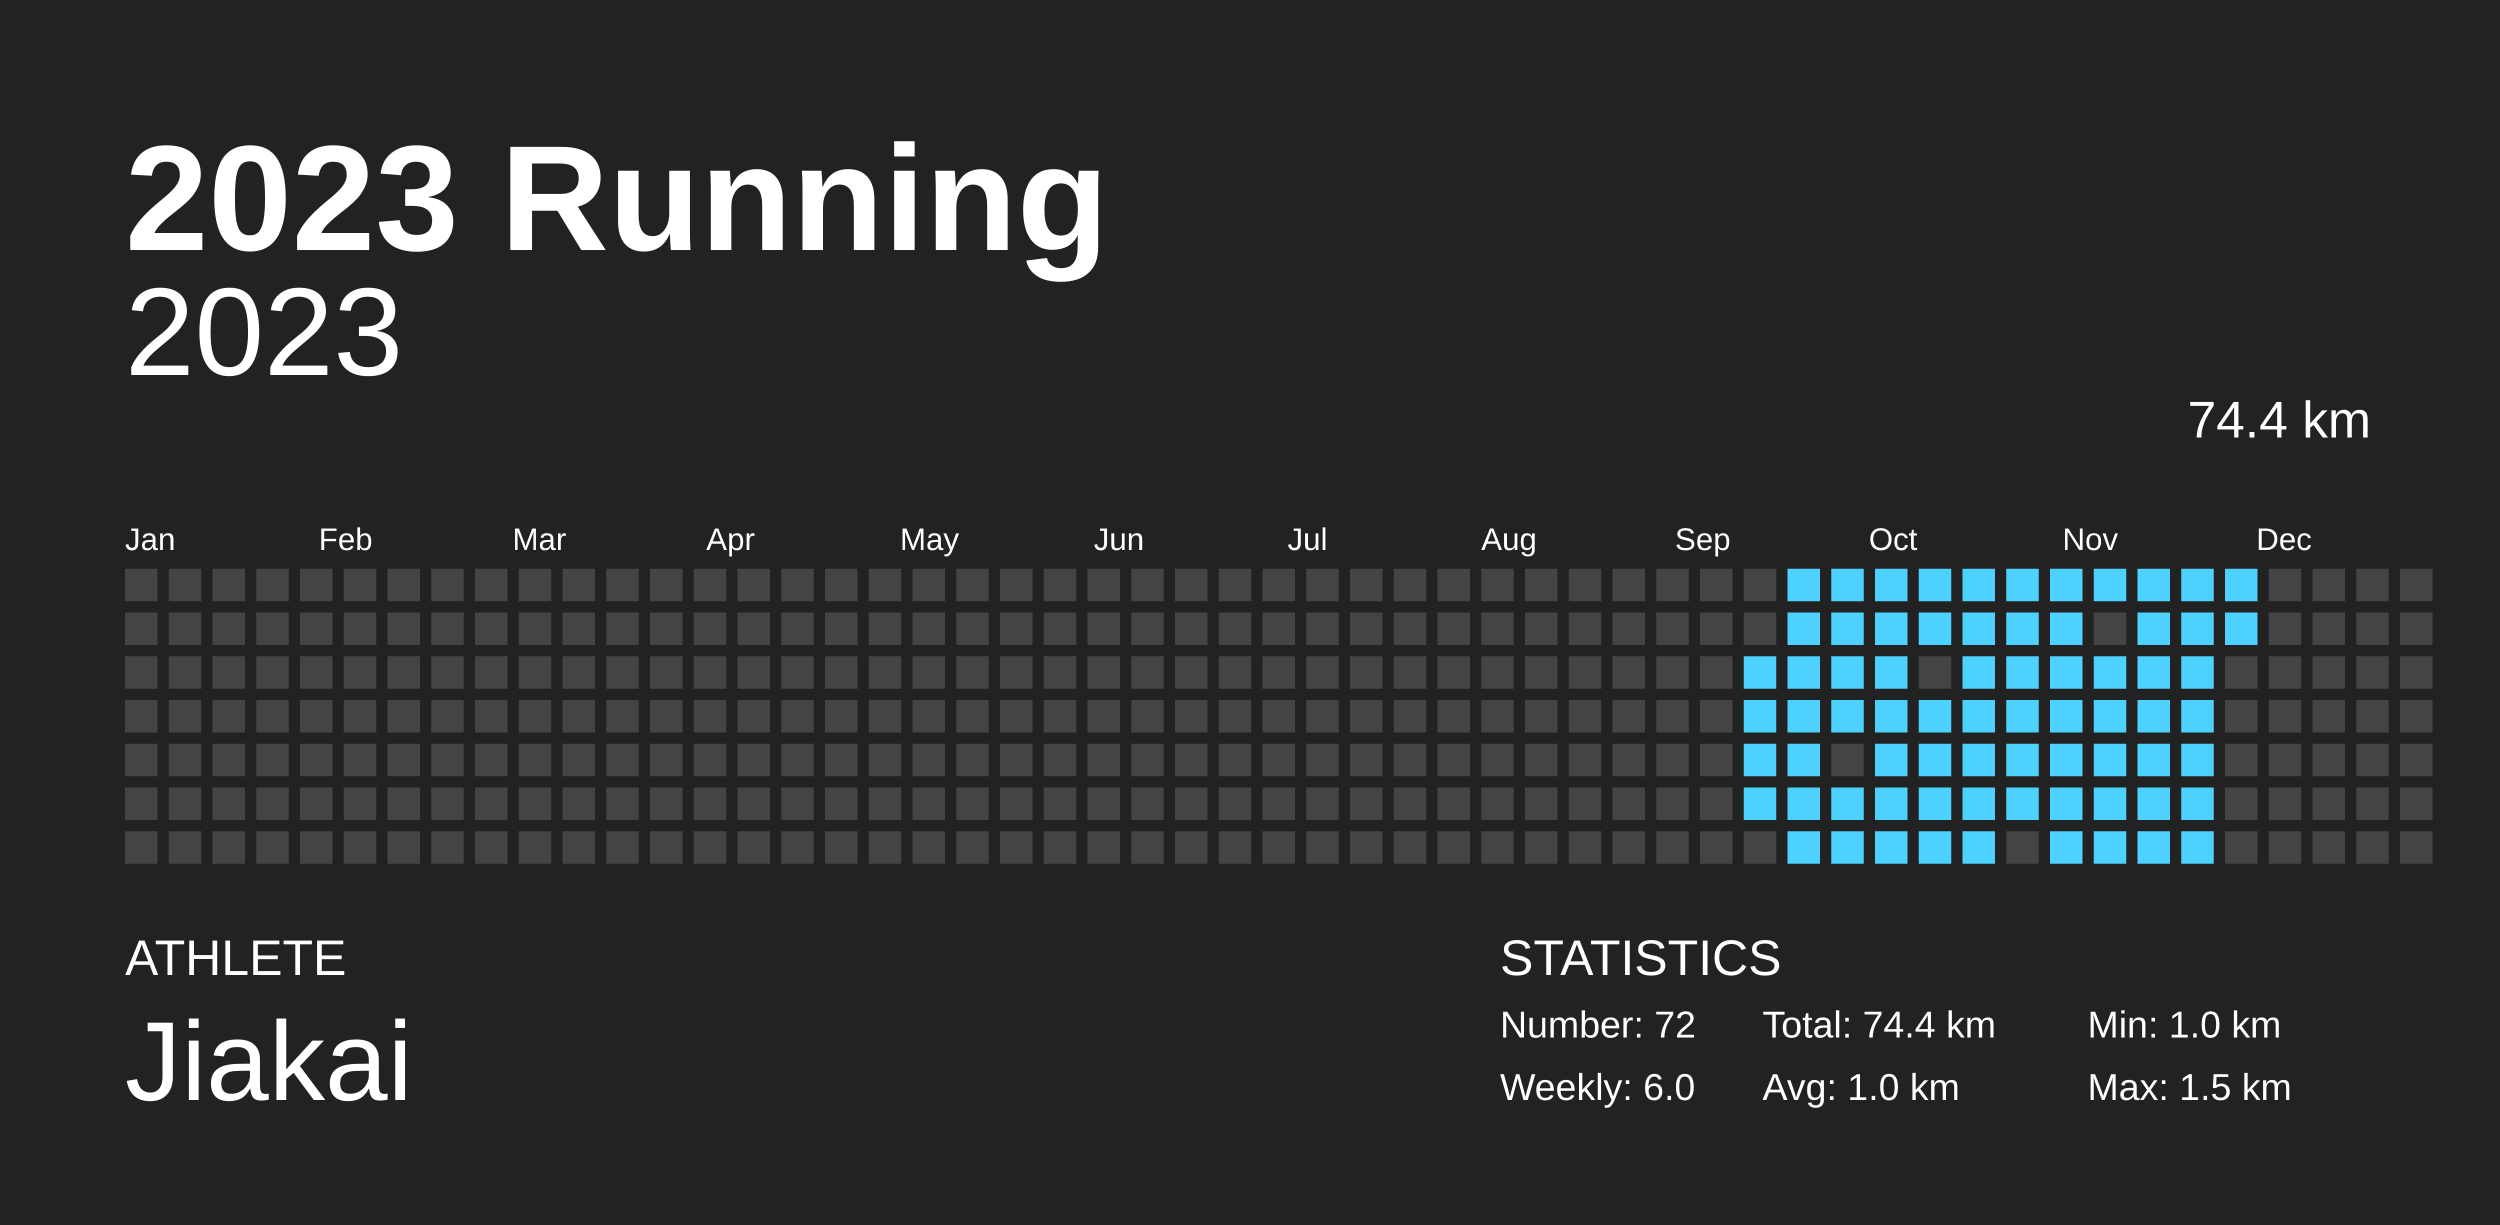
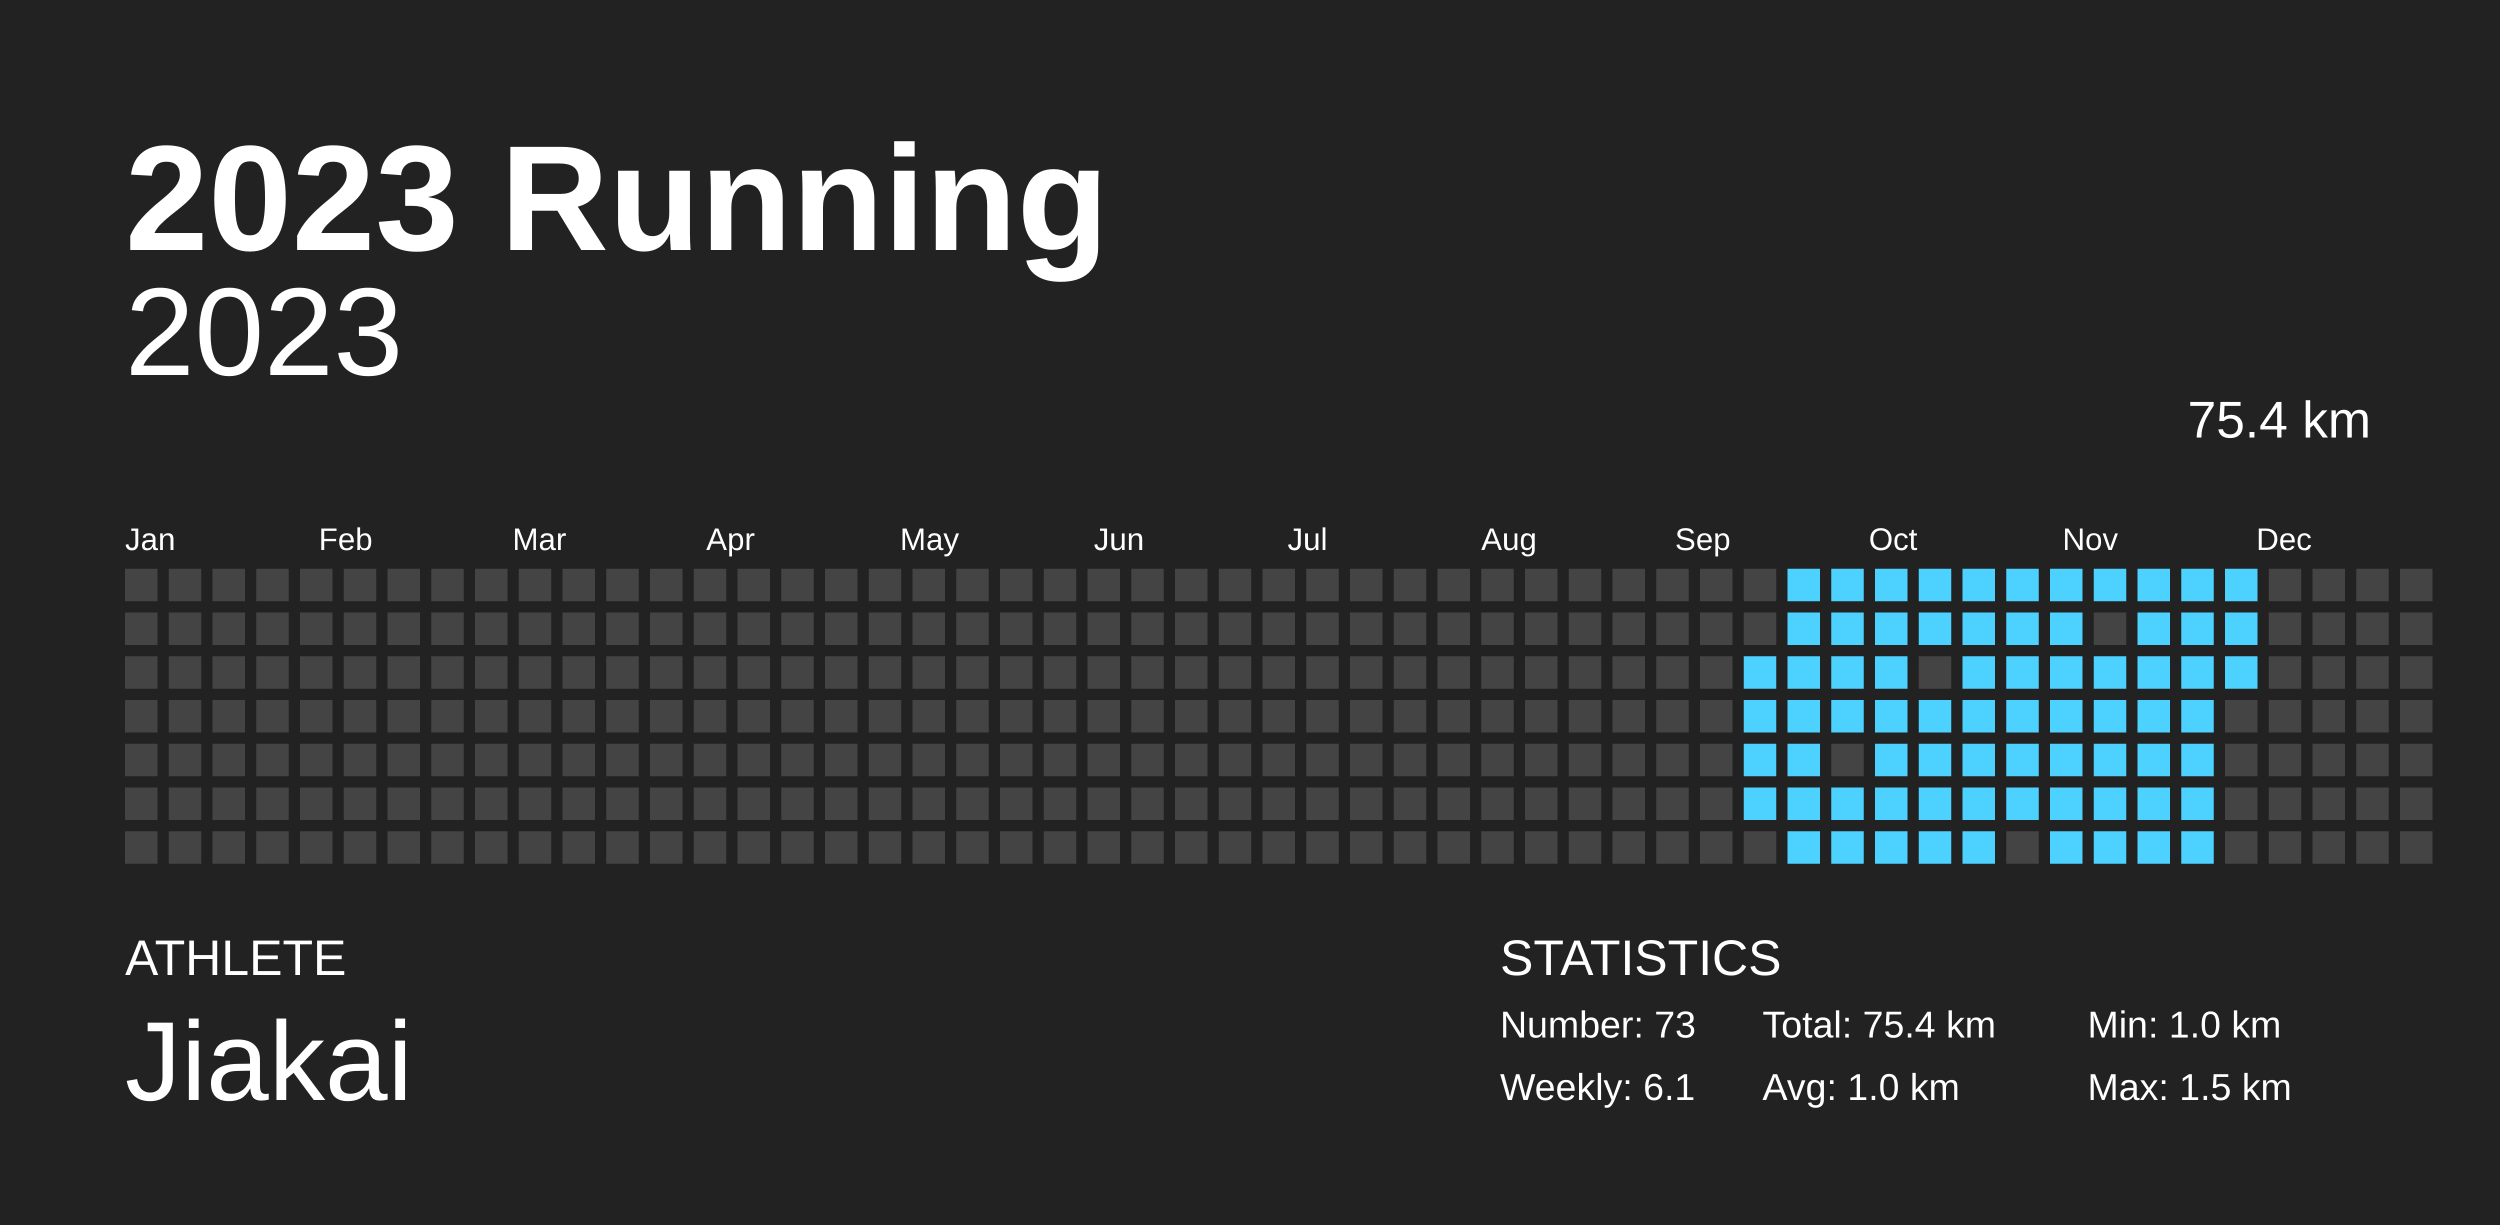
<svg xmlns="http://www.w3.org/2000/svg" baseProfile="full" height="98mm" version="1.1" viewBox="0,0,200,98" width="200mm">
  <defs />
  <rect fill="#222222" height="98" width="200" x="0" y="0" />
  <text fill="#FFFFFF" style="font-size:12px; font-family:Arial; font-weight:bold;" x="10" y="20">2023 Running</text>
  <text fill="#FFFFFF" style="font-size:4px; font-family:Arial" x="10" y="78">ATHLETE</text>
  <text fill="#FFFFFF" style="font-size:9px; font-family:Arial" x="10" y="88">Jiakai</text>
  <text fill="#FFFFFF" style="font-size:4px; font-family:Arial" x="120" y="78">STATISTICS</text>
-   <text fill="#FFFFFF" style="font-size:3px; font-family:Arial" x="120" y="83">Number: 72</text>
-   <text fill="#FFFFFF" style="font-size:3px; font-family:Arial" x="120" y="88">Weekly: 6.0</text>
-   <text fill="#FFFFFF" style="font-size:3px; font-family:Arial" x="141" y="83">Total: 74.4 km</text>
+   <text fill="#FFFFFF" style="font-size:3px; font-family:Arial" x="120" y="83">Number: 73</text>
+   <text fill="#FFFFFF" style="font-size:3px; font-family:Arial" x="120" y="88">Weekly: 6.1</text>
+   <text fill="#FFFFFF" style="font-size:3px; font-family:Arial" x="141" y="83">Total: 75.4 km</text>
  <text fill="#FFFFFF" style="font-size:3px; font-family:Arial" x="141" y="88">Avg: 1.0 km</text>
  <text fill="#FFFFFF" style="font-size:3px; font-family:Arial" x="167" y="83">Min: 1.0 km</text>
  <text fill="#FFFFFF" style="font-size:3px; font-family:Arial" x="167" y="88">Max: 1.5 km</text>
  <text alignment-baseline="hanging" fill="#FFFFFF" style="font-size:10.0px; font-family:Arial;" x="10" y="30">2023</text>
-   <text alignment-baseline="hanging" fill="#FFFFFF" style="font-size:4.125px; font-family:Arial;" x="175" y="35">74.4 km</text>
+   <text alignment-baseline="hanging" fill="#FFFFFF" style="font-size:4.125px; font-family:Arial;" x="175" y="35">75.4 km</text>
  <text fill="#FFFFFF" style="font-size:2.5px; font-family:Arial" x="10.0" y="44">Jan</text>
  <text fill="#FFFFFF" style="font-size:2.5px; font-family:Arial" x="25.5" y="44">Feb</text>
  <text fill="#FFFFFF" style="font-size:2.5px; font-family:Arial" x="41.0" y="44">Mar</text>
  <text fill="#FFFFFF" style="font-size:2.5px; font-family:Arial" x="56.5" y="44">Apr</text>
  <text fill="#FFFFFF" style="font-size:2.5px; font-family:Arial" x="72.0" y="44">May</text>
  <text fill="#FFFFFF" style="font-size:2.5px; font-family:Arial" x="87.5" y="44">Jun</text>
  <text fill="#FFFFFF" style="font-size:2.5px; font-family:Arial" x="103.0" y="44">Jul</text>
  <text fill="#FFFFFF" style="font-size:2.5px; font-family:Arial" x="118.5" y="44">Aug</text>
  <text fill="#FFFFFF" style="font-size:2.5px; font-family:Arial" x="134.0" y="44">Sep</text>
  <text fill="#FFFFFF" style="font-size:2.5px; font-family:Arial" x="149.5" y="44">Oct</text>
  <text fill="#FFFFFF" style="font-size:2.5px; font-family:Arial" x="165.0" y="44">Nov</text>
  <text fill="#FFFFFF" style="font-size:2.5px; font-family:Arial" x="180.5" y="44">Dec</text>
  <rect fill="#444444" height="2.6" width="2.6" x="10.0" y="45.5" />
  <rect fill="#444444" height="2.6" width="2.6" x="10.0" y="49.0" />
  <rect fill="#444444" height="2.6" width="2.6" x="10.0" y="52.5" />
  <rect fill="#444444" height="2.6" width="2.6" x="10.0" y="56.0" />
  <rect fill="#444444" height="2.6" width="2.6" x="10.0" y="59.5" />
  <rect fill="#444444" height="2.6" width="2.6" x="10.0" y="63.0" />
  <rect fill="#444444" height="2.6" width="2.6" x="10.0" y="66.5" />
  <rect fill="#444444" height="2.6" width="2.6" x="13.5" y="45.5" />
  <rect fill="#444444" height="2.6" width="2.6" x="13.5" y="49.0" />
  <rect fill="#444444" height="2.6" width="2.6" x="13.5" y="52.5" />
  <rect fill="#444444" height="2.6" width="2.6" x="13.5" y="56.0" />
  <rect fill="#444444" height="2.6" width="2.6" x="13.5" y="59.5" />
  <rect fill="#444444" height="2.6" width="2.6" x="13.5" y="63.0" />
  <rect fill="#444444" height="2.6" width="2.6" x="13.5" y="66.5" />
  <rect fill="#444444" height="2.6" width="2.6" x="17.0" y="45.5" />
  <rect fill="#444444" height="2.6" width="2.6" x="17.0" y="49.0" />
  <rect fill="#444444" height="2.6" width="2.6" x="17.0" y="52.5" />
  <rect fill="#444444" height="2.6" width="2.6" x="17.0" y="56.0" />
  <rect fill="#444444" height="2.6" width="2.6" x="17.0" y="59.5" />
  <rect fill="#444444" height="2.6" width="2.6" x="17.0" y="63.0" />
  <rect fill="#444444" height="2.6" width="2.6" x="17.0" y="66.5" />
  <rect fill="#444444" height="2.6" width="2.6" x="20.5" y="45.5" />
  <rect fill="#444444" height="2.6" width="2.6" x="20.5" y="49.0" />
  <rect fill="#444444" height="2.6" width="2.6" x="20.5" y="52.5" />
  <rect fill="#444444" height="2.6" width="2.6" x="20.5" y="56.0" />
  <rect fill="#444444" height="2.6" width="2.6" x="20.5" y="59.5" />
  <rect fill="#444444" height="2.6" width="2.6" x="20.5" y="63.0" />
  <rect fill="#444444" height="2.6" width="2.6" x="20.5" y="66.5" />
  <rect fill="#444444" height="2.6" width="2.6" x="24.0" y="45.5" />
  <rect fill="#444444" height="2.6" width="2.6" x="24.0" y="49.0" />
  <rect fill="#444444" height="2.6" width="2.6" x="24.0" y="52.5" />
  <rect fill="#444444" height="2.6" width="2.6" x="24.0" y="56.0" />
  <rect fill="#444444" height="2.6" width="2.6" x="24.0" y="59.5" />
  <rect fill="#444444" height="2.6" width="2.6" x="24.0" y="63.0" />
  <rect fill="#444444" height="2.6" width="2.6" x="24.0" y="66.5" />
  <rect fill="#444444" height="2.6" width="2.6" x="27.5" y="45.5" />
  <rect fill="#444444" height="2.6" width="2.6" x="27.5" y="49.0" />
  <rect fill="#444444" height="2.6" width="2.6" x="27.5" y="52.5" />
  <rect fill="#444444" height="2.6" width="2.6" x="27.5" y="56.0" />
  <rect fill="#444444" height="2.6" width="2.6" x="27.5" y="59.5" />
  <rect fill="#444444" height="2.6" width="2.6" x="27.5" y="63.0" />
  <rect fill="#444444" height="2.6" width="2.6" x="27.5" y="66.5" />
  <rect fill="#444444" height="2.6" width="2.6" x="31.0" y="45.5" />
  <rect fill="#444444" height="2.6" width="2.6" x="31.0" y="49.0" />
  <rect fill="#444444" height="2.6" width="2.6" x="31.0" y="52.5" />
  <rect fill="#444444" height="2.6" width="2.6" x="31.0" y="56.0" />
  <rect fill="#444444" height="2.6" width="2.6" x="31.0" y="59.5" />
  <rect fill="#444444" height="2.6" width="2.6" x="31.0" y="63.0" />
  <rect fill="#444444" height="2.6" width="2.6" x="31.0" y="66.5" />
  <rect fill="#444444" height="2.6" width="2.6" x="34.5" y="45.5" />
  <rect fill="#444444" height="2.6" width="2.6" x="34.5" y="49.0" />
  <rect fill="#444444" height="2.6" width="2.6" x="34.5" y="52.5" />
  <rect fill="#444444" height="2.6" width="2.6" x="34.5" y="56.0" />
  <rect fill="#444444" height="2.6" width="2.6" x="34.5" y="59.5" />
  <rect fill="#444444" height="2.6" width="2.6" x="34.5" y="63.0" />
  <rect fill="#444444" height="2.6" width="2.6" x="34.5" y="66.5" />
  <rect fill="#444444" height="2.6" width="2.6" x="38.0" y="45.5" />
  <rect fill="#444444" height="2.6" width="2.6" x="38.0" y="49.0" />
  <rect fill="#444444" height="2.6" width="2.6" x="38.0" y="52.5" />
  <rect fill="#444444" height="2.6" width="2.6" x="38.0" y="56.0" />
  <rect fill="#444444" height="2.6" width="2.6" x="38.0" y="59.5" />
  <rect fill="#444444" height="2.6" width="2.6" x="38.0" y="63.0" />
  <rect fill="#444444" height="2.6" width="2.6" x="38.0" y="66.5" />
  <rect fill="#444444" height="2.6" width="2.6" x="41.5" y="45.5" />
  <rect fill="#444444" height="2.6" width="2.6" x="41.5" y="49.0" />
  <rect fill="#444444" height="2.6" width="2.6" x="41.5" y="52.5" />
  <rect fill="#444444" height="2.6" width="2.6" x="41.5" y="56.0" />
  <rect fill="#444444" height="2.6" width="2.6" x="41.5" y="59.5" />
  <rect fill="#444444" height="2.6" width="2.6" x="41.5" y="63.0" />
  <rect fill="#444444" height="2.6" width="2.6" x="41.5" y="66.5" />
  <rect fill="#444444" height="2.6" width="2.6" x="45.0" y="45.5" />
  <rect fill="#444444" height="2.6" width="2.6" x="45.0" y="49.0" />
  <rect fill="#444444" height="2.6" width="2.6" x="45.0" y="52.5" />
  <rect fill="#444444" height="2.6" width="2.6" x="45.0" y="56.0" />
  <rect fill="#444444" height="2.6" width="2.6" x="45.0" y="59.5" />
  <rect fill="#444444" height="2.6" width="2.6" x="45.0" y="63.0" />
  <rect fill="#444444" height="2.6" width="2.6" x="45.0" y="66.5" />
  <rect fill="#444444" height="2.6" width="2.6" x="48.5" y="45.5" />
  <rect fill="#444444" height="2.6" width="2.6" x="48.5" y="49.0" />
  <rect fill="#444444" height="2.6" width="2.6" x="48.5" y="52.5" />
  <rect fill="#444444" height="2.6" width="2.6" x="48.5" y="56.0" />
  <rect fill="#444444" height="2.6" width="2.6" x="48.5" y="59.5" />
  <rect fill="#444444" height="2.6" width="2.6" x="48.5" y="63.0" />
  <rect fill="#444444" height="2.6" width="2.6" x="48.5" y="66.5" />
  <rect fill="#444444" height="2.6" width="2.6" x="52.0" y="45.5" />
  <rect fill="#444444" height="2.6" width="2.6" x="52.0" y="49.0" />
  <rect fill="#444444" height="2.6" width="2.6" x="52.0" y="52.5" />
  <rect fill="#444444" height="2.6" width="2.6" x="52.0" y="56.0" />
  <rect fill="#444444" height="2.6" width="2.6" x="52.0" y="59.5" />
  <rect fill="#444444" height="2.6" width="2.6" x="52.0" y="63.0" />
  <rect fill="#444444" height="2.6" width="2.6" x="52.0" y="66.5" />
  <rect fill="#444444" height="2.6" width="2.6" x="55.5" y="45.5" />
  <rect fill="#444444" height="2.6" width="2.6" x="55.5" y="49.0" />
  <rect fill="#444444" height="2.6" width="2.6" x="55.5" y="52.5" />
  <rect fill="#444444" height="2.6" width="2.6" x="55.5" y="56.0" />
  <rect fill="#444444" height="2.6" width="2.6" x="55.5" y="59.5" />
  <rect fill="#444444" height="2.6" width="2.6" x="55.5" y="63.0" />
  <rect fill="#444444" height="2.6" width="2.6" x="55.5" y="66.5" />
  <rect fill="#444444" height="2.6" width="2.6" x="59.0" y="45.5" />
  <rect fill="#444444" height="2.6" width="2.6" x="59.0" y="49.0" />
  <rect fill="#444444" height="2.6" width="2.6" x="59.0" y="52.5" />
  <rect fill="#444444" height="2.6" width="2.6" x="59.0" y="56.0" />
  <rect fill="#444444" height="2.6" width="2.6" x="59.0" y="59.5" />
  <rect fill="#444444" height="2.6" width="2.6" x="59.0" y="63.0" />
  <rect fill="#444444" height="2.6" width="2.6" x="59.0" y="66.5" />
  <rect fill="#444444" height="2.6" width="2.6" x="62.5" y="45.5" />
  <rect fill="#444444" height="2.6" width="2.6" x="62.5" y="49.0" />
  <rect fill="#444444" height="2.6" width="2.6" x="62.5" y="52.5" />
  <rect fill="#444444" height="2.6" width="2.6" x="62.5" y="56.0" />
  <rect fill="#444444" height="2.6" width="2.6" x="62.5" y="59.5" />
  <rect fill="#444444" height="2.6" width="2.6" x="62.5" y="63.0" />
  <rect fill="#444444" height="2.6" width="2.6" x="62.5" y="66.5" />
  <rect fill="#444444" height="2.6" width="2.6" x="66.0" y="45.5" />
  <rect fill="#444444" height="2.6" width="2.6" x="66.0" y="49.0" />
  <rect fill="#444444" height="2.6" width="2.6" x="66.0" y="52.5" />
  <rect fill="#444444" height="2.6" width="2.6" x="66.0" y="56.0" />
  <rect fill="#444444" height="2.6" width="2.6" x="66.0" y="59.5" />
  <rect fill="#444444" height="2.6" width="2.6" x="66.0" y="63.0" />
  <rect fill="#444444" height="2.6" width="2.6" x="66.0" y="66.5" />
  <rect fill="#444444" height="2.6" width="2.6" x="69.5" y="45.5" />
  <rect fill="#444444" height="2.6" width="2.6" x="69.5" y="49.0" />
  <rect fill="#444444" height="2.6" width="2.6" x="69.5" y="52.5" />
  <rect fill="#444444" height="2.6" width="2.6" x="69.5" y="56.0" />
  <rect fill="#444444" height="2.6" width="2.6" x="69.5" y="59.5" />
  <rect fill="#444444" height="2.6" width="2.6" x="69.5" y="63.0" />
  <rect fill="#444444" height="2.6" width="2.6" x="69.5" y="66.5" />
  <rect fill="#444444" height="2.6" width="2.6" x="73.0" y="45.5" />
  <rect fill="#444444" height="2.6" width="2.6" x="73.0" y="49.0" />
  <rect fill="#444444" height="2.6" width="2.6" x="73.0" y="52.5" />
  <rect fill="#444444" height="2.6" width="2.6" x="73.0" y="56.0" />
  <rect fill="#444444" height="2.6" width="2.6" x="73.0" y="59.5" />
  <rect fill="#444444" height="2.6" width="2.6" x="73.0" y="63.0" />
  <rect fill="#444444" height="2.6" width="2.6" x="73.0" y="66.5" />
  <rect fill="#444444" height="2.6" width="2.6" x="76.5" y="45.5" />
  <rect fill="#444444" height="2.6" width="2.6" x="76.5" y="49.0" />
  <rect fill="#444444" height="2.6" width="2.6" x="76.5" y="52.5" />
  <rect fill="#444444" height="2.6" width="2.6" x="76.5" y="56.0" />
  <rect fill="#444444" height="2.6" width="2.6" x="76.5" y="59.5" />
  <rect fill="#444444" height="2.6" width="2.6" x="76.5" y="63.0" />
  <rect fill="#444444" height="2.6" width="2.6" x="76.5" y="66.5" />
  <rect fill="#444444" height="2.6" width="2.6" x="80.0" y="45.5" />
  <rect fill="#444444" height="2.6" width="2.6" x="80.0" y="49.0" />
  <rect fill="#444444" height="2.6" width="2.6" x="80.0" y="52.5" />
  <rect fill="#444444" height="2.6" width="2.6" x="80.0" y="56.0" />
  <rect fill="#444444" height="2.6" width="2.6" x="80.0" y="59.5" />
  <rect fill="#444444" height="2.6" width="2.6" x="80.0" y="63.0" />
  <rect fill="#444444" height="2.6" width="2.6" x="80.0" y="66.5" />
  <rect fill="#444444" height="2.6" width="2.6" x="83.5" y="45.5" />
  <rect fill="#444444" height="2.6" width="2.6" x="83.5" y="49.0" />
  <rect fill="#444444" height="2.6" width="2.6" x="83.5" y="52.5" />
  <rect fill="#444444" height="2.6" width="2.6" x="83.5" y="56.0" />
  <rect fill="#444444" height="2.6" width="2.6" x="83.5" y="59.5" />
  <rect fill="#444444" height="2.6" width="2.6" x="83.5" y="63.0" />
  <rect fill="#444444" height="2.6" width="2.6" x="83.5" y="66.5" />
  <rect fill="#444444" height="2.6" width="2.6" x="87.0" y="45.5" />
  <rect fill="#444444" height="2.6" width="2.6" x="87.0" y="49.0" />
  <rect fill="#444444" height="2.6" width="2.6" x="87.0" y="52.5" />
  <rect fill="#444444" height="2.6" width="2.6" x="87.0" y="56.0" />
  <rect fill="#444444" height="2.6" width="2.6" x="87.0" y="59.5" />
  <rect fill="#444444" height="2.6" width="2.6" x="87.0" y="63.0" />
  <rect fill="#444444" height="2.6" width="2.6" x="87.0" y="66.5" />
  <rect fill="#444444" height="2.6" width="2.6" x="90.5" y="45.5" />
  <rect fill="#444444" height="2.6" width="2.6" x="90.5" y="49.0" />
  <rect fill="#444444" height="2.6" width="2.6" x="90.5" y="52.5" />
  <rect fill="#444444" height="2.6" width="2.6" x="90.5" y="56.0" />
  <rect fill="#444444" height="2.6" width="2.6" x="90.5" y="59.5" />
  <rect fill="#444444" height="2.6" width="2.6" x="90.5" y="63.0" />
  <rect fill="#444444" height="2.6" width="2.6" x="90.5" y="66.5" />
  <rect fill="#444444" height="2.6" width="2.6" x="94.0" y="45.5" />
  <rect fill="#444444" height="2.6" width="2.6" x="94.0" y="49.0" />
  <rect fill="#444444" height="2.6" width="2.6" x="94.0" y="52.5" />
  <rect fill="#444444" height="2.6" width="2.6" x="94.0" y="56.0" />
  <rect fill="#444444" height="2.6" width="2.6" x="94.0" y="59.5" />
  <rect fill="#444444" height="2.6" width="2.6" x="94.0" y="63.0" />
  <rect fill="#444444" height="2.6" width="2.6" x="94.0" y="66.5" />
  <rect fill="#444444" height="2.6" width="2.6" x="97.5" y="45.5" />
  <rect fill="#444444" height="2.6" width="2.6" x="97.5" y="49.0" />
  <rect fill="#444444" height="2.6" width="2.6" x="97.5" y="52.5" />
  <rect fill="#444444" height="2.6" width="2.6" x="97.5" y="56.0" />
  <rect fill="#444444" height="2.6" width="2.6" x="97.5" y="59.5" />
  <rect fill="#444444" height="2.6" width="2.6" x="97.5" y="63.0" />
  <rect fill="#444444" height="2.6" width="2.6" x="97.5" y="66.5" />
  <rect fill="#444444" height="2.6" width="2.6" x="101.0" y="45.5" />
  <rect fill="#444444" height="2.6" width="2.6" x="101.0" y="49.0" />
  <rect fill="#444444" height="2.6" width="2.6" x="101.0" y="52.5" />
  <rect fill="#444444" height="2.6" width="2.6" x="101.0" y="56.0" />
  <rect fill="#444444" height="2.6" width="2.6" x="101.0" y="59.5" />
  <rect fill="#444444" height="2.6" width="2.6" x="101.0" y="63.0" />
  <rect fill="#444444" height="2.6" width="2.6" x="101.0" y="66.5" />
  <rect fill="#444444" height="2.6" width="2.6" x="104.5" y="45.5" />
  <rect fill="#444444" height="2.6" width="2.6" x="104.5" y="49.0" />
  <rect fill="#444444" height="2.6" width="2.6" x="104.5" y="52.5" />
  <rect fill="#444444" height="2.6" width="2.6" x="104.5" y="56.0" />
  <rect fill="#444444" height="2.6" width="2.6" x="104.5" y="59.5" />
  <rect fill="#444444" height="2.6" width="2.6" x="104.5" y="63.0" />
  <rect fill="#444444" height="2.6" width="2.6" x="104.5" y="66.5" />
  <rect fill="#444444" height="2.6" width="2.6" x="108.0" y="45.5" />
  <rect fill="#444444" height="2.6" width="2.6" x="108.0" y="49.0" />
  <rect fill="#444444" height="2.6" width="2.6" x="108.0" y="52.5" />
  <rect fill="#444444" height="2.6" width="2.6" x="108.0" y="56.0" />
  <rect fill="#444444" height="2.6" width="2.6" x="108.0" y="59.5" />
  <rect fill="#444444" height="2.6" width="2.6" x="108.0" y="63.0" />
  <rect fill="#444444" height="2.6" width="2.6" x="108.0" y="66.5" />
  <rect fill="#444444" height="2.6" width="2.6" x="111.5" y="45.5" />
  <rect fill="#444444" height="2.6" width="2.6" x="111.5" y="49.0" />
  <rect fill="#444444" height="2.6" width="2.6" x="111.5" y="52.5" />
  <rect fill="#444444" height="2.6" width="2.6" x="111.5" y="56.0" />
  <rect fill="#444444" height="2.6" width="2.6" x="111.5" y="59.5" />
  <rect fill="#444444" height="2.6" width="2.6" x="111.5" y="63.0" />
  <rect fill="#444444" height="2.6" width="2.6" x="111.5" y="66.5" />
  <rect fill="#444444" height="2.6" width="2.6" x="115.0" y="45.5" />
  <rect fill="#444444" height="2.6" width="2.6" x="115.0" y="49.0" />
  <rect fill="#444444" height="2.6" width="2.6" x="115.0" y="52.5" />
  <rect fill="#444444" height="2.6" width="2.6" x="115.0" y="56.0" />
  <rect fill="#444444" height="2.6" width="2.6" x="115.0" y="59.5" />
  <rect fill="#444444" height="2.6" width="2.6" x="115.0" y="63.0" />
  <rect fill="#444444" height="2.6" width="2.6" x="115.0" y="66.5" />
  <rect fill="#444444" height="2.6" width="2.6" x="118.5" y="45.5" />
  <rect fill="#444444" height="2.6" width="2.6" x="118.5" y="49.0" />
  <rect fill="#444444" height="2.6" width="2.6" x="118.5" y="52.5" />
  <rect fill="#444444" height="2.6" width="2.6" x="118.5" y="56.0" />
  <rect fill="#444444" height="2.6" width="2.6" x="118.5" y="59.5" />
  <rect fill="#444444" height="2.6" width="2.6" x="118.5" y="63.0" />
  <rect fill="#444444" height="2.6" width="2.6" x="118.5" y="66.5" />
  <rect fill="#444444" height="2.6" width="2.6" x="122.0" y="45.5" />
  <rect fill="#444444" height="2.6" width="2.6" x="122.0" y="49.0" />
  <rect fill="#444444" height="2.6" width="2.6" x="122.0" y="52.5" />
  <rect fill="#444444" height="2.6" width="2.6" x="122.0" y="56.0" />
  <rect fill="#444444" height="2.6" width="2.6" x="122.0" y="59.5" />
  <rect fill="#444444" height="2.6" width="2.6" x="122.0" y="63.0" />
  <rect fill="#444444" height="2.6" width="2.6" x="122.0" y="66.5" />
  <rect fill="#444444" height="2.6" width="2.6" x="125.5" y="45.5" />
  <rect fill="#444444" height="2.6" width="2.6" x="125.5" y="49.0" />
  <rect fill="#444444" height="2.6" width="2.6" x="125.5" y="52.5" />
  <rect fill="#444444" height="2.6" width="2.6" x="125.5" y="56.0" />
  <rect fill="#444444" height="2.6" width="2.6" x="125.5" y="59.5" />
  <rect fill="#444444" height="2.6" width="2.6" x="125.5" y="63.0" />
  <rect fill="#444444" height="2.6" width="2.6" x="125.5" y="66.5" />
  <rect fill="#444444" height="2.6" width="2.6" x="129.0" y="45.5" />
  <rect fill="#444444" height="2.6" width="2.6" x="129.0" y="49.0" />
  <rect fill="#444444" height="2.6" width="2.6" x="129.0" y="52.5" />
  <rect fill="#444444" height="2.6" width="2.6" x="129.0" y="56.0" />
  <rect fill="#444444" height="2.6" width="2.6" x="129.0" y="59.5" />
  <rect fill="#444444" height="2.6" width="2.6" x="129.0" y="63.0" />
  <rect fill="#444444" height="2.6" width="2.6" x="129.0" y="66.5" />
  <rect fill="#444444" height="2.6" width="2.6" x="132.5" y="45.5" />
  <rect fill="#444444" height="2.6" width="2.6" x="132.5" y="49.0" />
  <rect fill="#444444" height="2.6" width="2.6" x="132.5" y="52.5" />
  <rect fill="#444444" height="2.6" width="2.6" x="132.5" y="56.0" />
  <rect fill="#444444" height="2.6" width="2.6" x="132.5" y="59.5" />
  <rect fill="#444444" height="2.6" width="2.6" x="132.5" y="63.0" />
  <rect fill="#444444" height="2.6" width="2.6" x="132.5" y="66.5" />
  <rect fill="#444444" height="2.6" width="2.6" x="136.0" y="45.5" />
  <rect fill="#444444" height="2.6" width="2.6" x="136.0" y="49.0" />
  <rect fill="#444444" height="2.6" width="2.6" x="136.0" y="52.5" />
  <rect fill="#444444" height="2.6" width="2.6" x="136.0" y="56.0" />
  <rect fill="#444444" height="2.6" width="2.6" x="136.0" y="59.5" />
  <rect fill="#444444" height="2.6" width="2.6" x="136.0" y="63.0" />
  <rect fill="#444444" height="2.6" width="2.6" x="136.0" y="66.5" />
  <rect fill="#444444" height="2.6" width="2.6" x="139.5" y="45.5" />
  <rect fill="#444444" height="2.6" width="2.6" x="139.5" y="49.0" />
  <rect fill="#4dd2ff" height="2.6" width="2.6" x="139.5" y="52.5" />
  <rect fill="#4dd2ff" height="2.6" width="2.6" x="139.5" y="56.0" />
  <rect fill="#4dd2ff" height="2.6" width="2.6" x="139.5" y="59.5" />
  <rect fill="#4dd2ff" height="2.6" width="2.6" x="139.5" y="63.0" />
  <rect fill="#444444" height="2.6" width="2.6" x="139.5" y="66.5" />
  <rect fill="#4dd2ff" height="2.6" width="2.6" x="143.0" y="45.5" />
  <rect fill="#4dd2ff" height="2.6" width="2.6" x="143.0" y="49.0" />
  <rect fill="#4dd2ff" height="2.6" width="2.6" x="143.0" y="52.5" />
  <rect fill="#4dd2ff" height="2.6" width="2.6" x="143.0" y="56.0" />
  <rect fill="#4dd2ff" height="2.6" width="2.6" x="143.0" y="59.5" />
  <rect fill="#4dd2ff" height="2.6" width="2.6" x="143.0" y="63.0" />
  <rect fill="#4dd2ff" height="2.6" width="2.6" x="143.0" y="66.5" />
  <rect fill="#4dd2ff" height="2.6" width="2.6" x="146.5" y="45.5" />
  <rect fill="#4dd2ff" height="2.6" width="2.6" x="146.5" y="49.0" />
  <rect fill="#4dd2ff" height="2.6" width="2.6" x="146.5" y="52.5" />
  <rect fill="#4dd2ff" height="2.6" width="2.6" x="146.5" y="56.0" />
  <rect fill="#444444" height="2.6" width="2.6" x="146.5" y="59.5" />
  <rect fill="#4dd2ff" height="2.6" width="2.6" x="146.5" y="63.0" />
  <rect fill="#4dd2ff" height="2.6" width="2.6" x="146.5" y="66.5" />
  <rect fill="#4dd2ff" height="2.6" width="2.6" x="150.0" y="45.5" />
  <rect fill="#4dd2ff" height="2.6" width="2.6" x="150.0" y="49.0" />
  <rect fill="#4dd2ff" height="2.6" width="2.6" x="150.0" y="52.5" />
  <rect fill="#4dd2ff" height="2.6" width="2.6" x="150.0" y="56.0" />
  <rect fill="#4dd2ff" height="2.6" width="2.6" x="150.0" y="59.5" />
  <rect fill="#4dd2ff" height="2.6" width="2.6" x="150.0" y="63.0" />
  <rect fill="#4dd2ff" height="2.6" width="2.6" x="150.0" y="66.5" />
  <rect fill="#4dd2ff" height="2.6" width="2.6" x="153.5" y="45.5" />
  <rect fill="#4dd2ff" height="2.6" width="2.6" x="153.5" y="49.0" />
  <rect fill="#444444" height="2.6" width="2.6" x="153.5" y="52.5" />
  <rect fill="#4dd2ff" height="2.6" width="2.6" x="153.5" y="56.0" />
  <rect fill="#4dd2ff" height="2.6" width="2.6" x="153.5" y="59.5" />
  <rect fill="#4dd2ff" height="2.6" width="2.6" x="153.5" y="63.0" />
  <rect fill="#4dd2ff" height="2.6" width="2.6" x="153.5" y="66.5" />
  <rect fill="#4dd2ff" height="2.6" width="2.6" x="157.0" y="45.5" />
  <rect fill="#4dd2ff" height="2.6" width="2.6" x="157.0" y="49.0" />
  <rect fill="#4dd2ff" height="2.6" width="2.6" x="157.0" y="52.5" />
  <rect fill="#4dd2ff" height="2.6" width="2.6" x="157.0" y="56.0" />
  <rect fill="#4dd2ff" height="2.6" width="2.6" x="157.0" y="59.5" />
  <rect fill="#4dd2ff" height="2.6" width="2.6" x="157.0" y="63.0" />
  <rect fill="#4dd2ff" height="2.6" width="2.6" x="157.0" y="66.5" />
  <rect fill="#4dd2ff" height="2.6" width="2.6" x="160.5" y="45.5" />
  <rect fill="#4dd2ff" height="2.6" width="2.6" x="160.5" y="49.0" />
  <rect fill="#4dd2ff" height="2.6" width="2.6" x="160.5" y="52.5" />
  <rect fill="#4dd2ff" height="2.6" width="2.6" x="160.5" y="56.0" />
  <rect fill="#4dd2ff" height="2.6" width="2.6" x="160.5" y="59.5" />
  <rect fill="#4dd2ff" height="2.6" width="2.6" x="160.5" y="63.0" />
  <rect fill="#444444" height="2.6" width="2.6" x="160.5" y="66.5" />
  <rect fill="#4dd2ff" height="2.6" width="2.6" x="164.0" y="45.5" />
  <rect fill="#4dd2ff" height="2.6" width="2.6" x="164.0" y="49.0" />
  <rect fill="#4dd2ff" height="2.6" width="2.6" x="164.0" y="52.5" />
  <rect fill="#4dd2ff" height="2.6" width="2.6" x="164.0" y="56.0" />
  <rect fill="#4dd2ff" height="2.6" width="2.6" x="164.0" y="59.5" />
  <rect fill="#4dd2ff" height="2.6" width="2.6" x="164.0" y="63.0" />
  <rect fill="#4dd2ff" height="2.6" width="2.6" x="164.0" y="66.5" />
  <rect fill="#4dd2ff" height="2.6" width="2.6" x="167.5" y="45.5" />
  <rect fill="#444444" height="2.6" width="2.6" x="167.5" y="49.0" />
  <rect fill="#4dd2ff" height="2.6" width="2.6" x="167.5" y="52.5" />
  <rect fill="#4dd2ff" height="2.6" width="2.6" x="167.5" y="56.0" />
  <rect fill="#4dd2ff" height="2.6" width="2.6" x="167.5" y="59.5" />
  <rect fill="#4dd2ff" height="2.6" width="2.6" x="167.5" y="63.0" />
  <rect fill="#4dd2ff" height="2.6" width="2.6" x="167.5" y="66.5" />
  <rect fill="#4dd2ff" height="2.6" width="2.6" x="171.0" y="45.5" />
  <rect fill="#4dd2ff" height="2.6" width="2.6" x="171.0" y="49.0" />
  <rect fill="#4dd2ff" height="2.6" width="2.6" x="171.0" y="52.5" />
  <rect fill="#4dd2ff" height="2.6" width="2.6" x="171.0" y="56.0" />
  <rect fill="#4dd2ff" height="2.6" width="2.6" x="171.0" y="59.5" />
  <rect fill="#4dd2ff" height="2.6" width="2.6" x="171.0" y="63.0" />
  <rect fill="#4dd2ff" height="2.6" width="2.6" x="171.0" y="66.5" />
  <rect fill="#4dd2ff" height="2.6" width="2.6" x="174.5" y="45.5" />
  <rect fill="#4dd2ff" height="2.6" width="2.6" x="174.5" y="49.0" />
  <rect fill="#4dd2ff" height="2.6" width="2.6" x="174.5" y="52.5" />
  <rect fill="#4dd2ff" height="2.6" width="2.6" x="174.5" y="56.0" />
  <rect fill="#4dd2ff" height="2.6" width="2.6" x="174.5" y="59.5" />
  <rect fill="#4dd2ff" height="2.6" width="2.6" x="174.5" y="63.0" />
  <rect fill="#4dd2ff" height="2.6" width="2.6" x="174.5" y="66.5" />
  <rect fill="#4dd2ff" height="2.6" width="2.6" x="178.0" y="45.5" />
  <rect fill="#4dd2ff" height="2.6" width="2.6" x="178.0" y="49.0" />
-   <rect fill="#444444" height="2.6" width="2.6" x="178.0" y="52.5" />
+   <rect fill="#4dd2ff" height="2.6" width="2.6" x="178.0" y="52.5" />
  <rect fill="#444444" height="2.6" width="2.6" x="178.0" y="56.0" />
  <rect fill="#444444" height="2.6" width="2.6" x="178.0" y="59.5" />
  <rect fill="#444444" height="2.6" width="2.6" x="178.0" y="63.0" />
  <rect fill="#444444" height="2.6" width="2.6" x="178.0" y="66.5" />
  <rect fill="#444444" height="2.6" width="2.6" x="181.5" y="45.5" />
  <rect fill="#444444" height="2.6" width="2.6" x="181.5" y="49.0" />
  <rect fill="#444444" height="2.6" width="2.6" x="181.5" y="52.5" />
  <rect fill="#444444" height="2.6" width="2.6" x="181.5" y="56.0" />
  <rect fill="#444444" height="2.6" width="2.6" x="181.5" y="59.5" />
  <rect fill="#444444" height="2.6" width="2.6" x="181.5" y="63.0" />
  <rect fill="#444444" height="2.6" width="2.6" x="181.5" y="66.5" />
  <rect fill="#444444" height="2.6" width="2.6" x="185.0" y="45.5" />
  <rect fill="#444444" height="2.6" width="2.6" x="185.0" y="49.0" />
  <rect fill="#444444" height="2.6" width="2.6" x="185.0" y="52.5" />
  <rect fill="#444444" height="2.6" width="2.6" x="185.0" y="56.0" />
  <rect fill="#444444" height="2.6" width="2.6" x="185.0" y="59.5" />
  <rect fill="#444444" height="2.6" width="2.6" x="185.0" y="63.0" />
  <rect fill="#444444" height="2.6" width="2.6" x="185.0" y="66.5" />
  <rect fill="#444444" height="2.6" width="2.6" x="188.5" y="45.5" />
  <rect fill="#444444" height="2.6" width="2.6" x="188.5" y="49.0" />
  <rect fill="#444444" height="2.6" width="2.6" x="188.5" y="52.5" />
  <rect fill="#444444" height="2.6" width="2.6" x="188.5" y="56.0" />
  <rect fill="#444444" height="2.6" width="2.6" x="188.5" y="59.5" />
  <rect fill="#444444" height="2.6" width="2.6" x="188.5" y="63.0" />
  <rect fill="#444444" height="2.6" width="2.6" x="188.5" y="66.5" />
  <rect fill="#444444" height="2.6" width="2.6" x="192.0" y="45.5" />
  <rect fill="#444444" height="2.6" width="2.6" x="192.0" y="49.0" />
  <rect fill="#444444" height="2.6" width="2.6" x="192.0" y="52.5" />
  <rect fill="#444444" height="2.6" width="2.6" x="192.0" y="56.0" />
  <rect fill="#444444" height="2.6" width="2.6" x="192.0" y="59.5" />
  <rect fill="#444444" height="2.6" width="2.6" x="192.0" y="63.0" />
  <rect fill="#444444" height="2.6" width="2.6" x="192.0" y="66.5" />
</svg>
